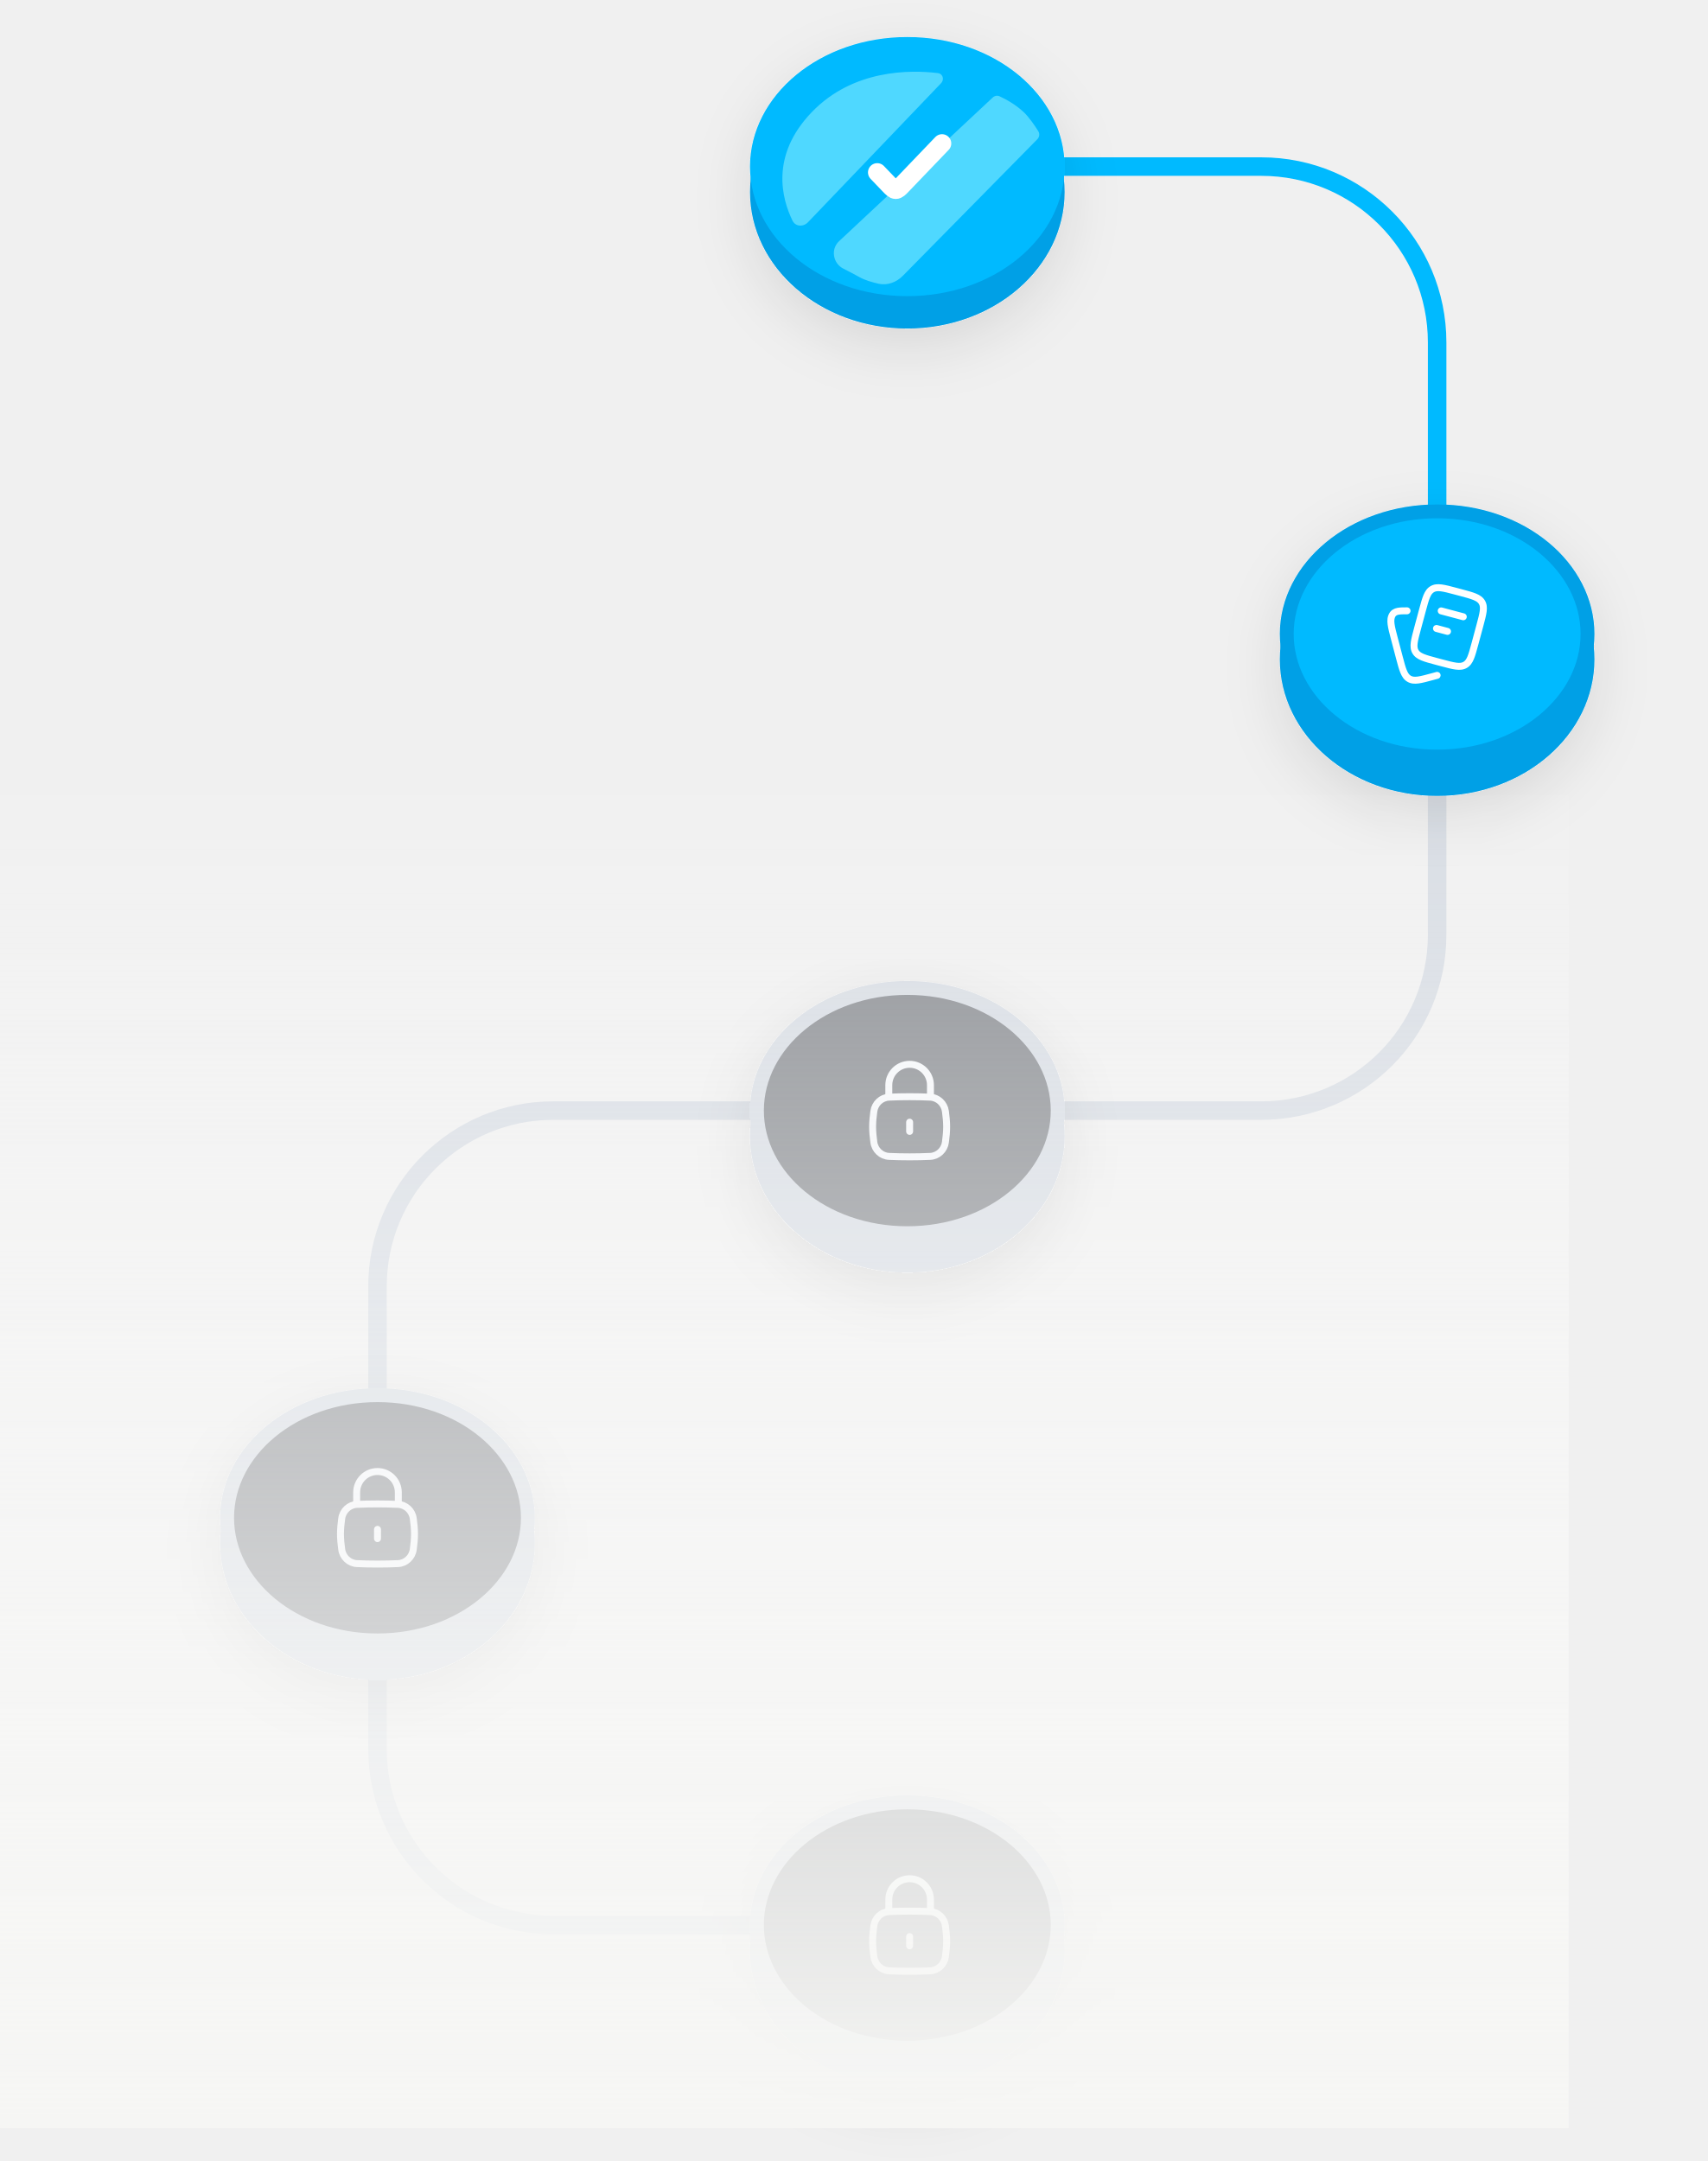
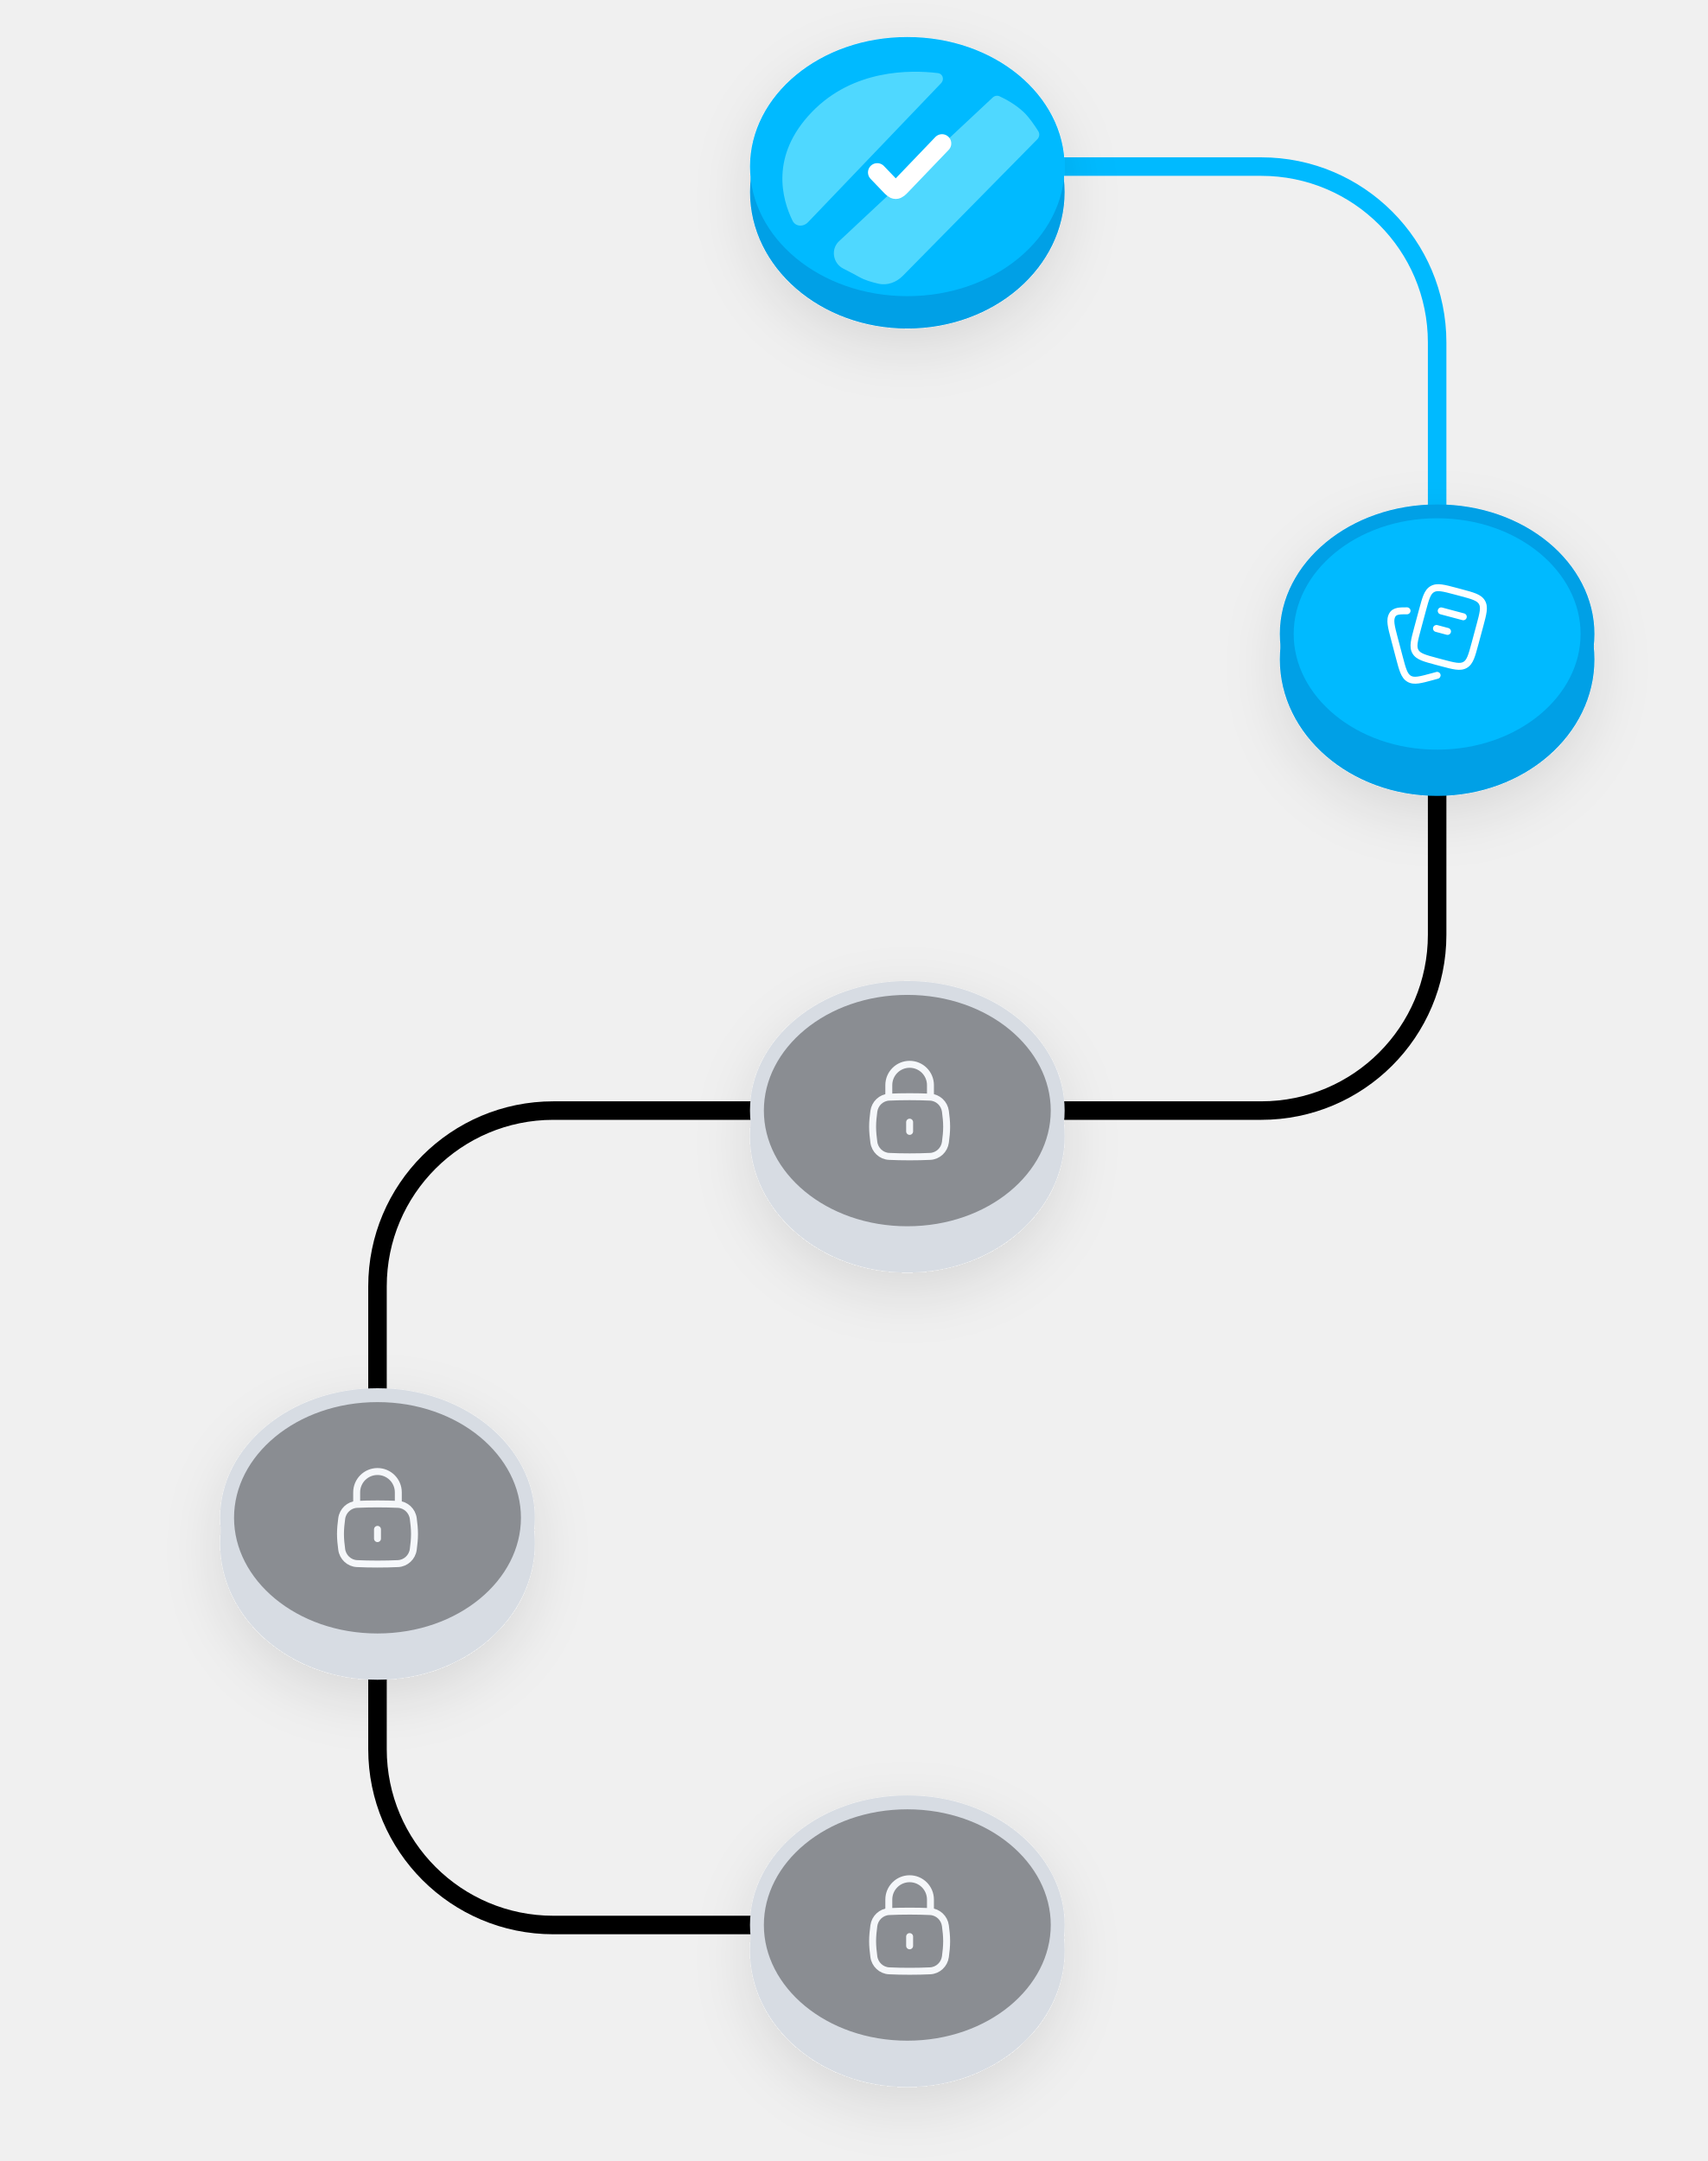
<svg xmlns="http://www.w3.org/2000/svg" width="369" height="467" viewBox="0 0 369 467" fill="none">
  <mask id="path-1-inside-1_2356_5473" fill="white">
    <path d="M229.58 34H272.58C294.671 34 312.58 51.909 312.58 74V110H229.58V34Z" />
  </mask>
  <path d="M229.58 30H272.58C296.881 30 316.58 49.7 316.58 74H308.58C308.58 54.118 292.462 38 272.58 38H229.58V30ZM229.58 38M312.58 110H229.58H312.58M312.58 110M229.58 110V34V110M272.58 30C296.881 30 316.58 49.7 316.58 74V110H308.58V74C308.58 54.118 292.462 38 272.58 38V30Z" fill="#00BAFF" mask="url(#path-1-inside-1_2356_5473)" />
  <mask id="path-3-inside-2_2356_5473" fill="white">
    <path d="M229.58 166H312.58V202C312.58 224.091 294.671 242 272.58 242H229.58V166Z" />
  </mask>
-   <path d="M229.58 166H312.58H229.58M316.58 202C316.58 226.301 296.881 246 272.58 246H229.58V238H272.58C292.462 238 308.58 221.882 308.58 202H316.58ZM308.58 202M229.58 242V166V242M316.58 166V202C316.58 226.301 296.881 246 272.58 246V238C292.462 238 308.58 221.882 308.58 202V166H316.58Z" fill="#D7DCE3" mask="url(#path-3-inside-2_2356_5473)" />
+   <path d="M229.58 166H312.58H229.58M316.58 202C316.58 226.301 296.881 246 272.58 246H229.58V238H272.58C292.462 238 308.58 221.882 308.58 202H316.58ZM308.58 202M229.58 242V166V242M316.58 166V202C316.58 226.301 296.881 246 272.58 246V238C292.462 238 308.58 221.882 308.58 202V166H316.58Z" fill="currentColor" mask="url(#path-3-inside-2_2356_5473)" />
  <mask id="path-5-inside-3_2356_5473" fill="white">
    <path d="M79.58 278C79.58 255.909 97.489 238 119.58 238H162.58V301H79.58V278Z" />
  </mask>
-   <path d="M75.58 278C75.58 253.699 95.279 234 119.58 234H162.58V242H119.58C99.698 242 83.58 258.118 83.58 278H75.58ZM83.58 278M162.58 301H79.58H162.58M75.58 301V278C75.58 253.699 95.279 234 119.58 234V242C99.698 242 83.58 258.118 83.58 278V301H75.58ZM83.58 301M162.58 238V301V238" fill="#D7DCE3" mask="url(#path-5-inside-3_2356_5473)" />
+   <path d="M75.58 278C75.58 253.699 95.279 234 119.58 234H162.58V242H119.58C99.698 242 83.58 258.118 83.58 278H75.58ZM83.58 278M162.58 301H79.58H162.58M75.58 301V278C75.58 253.699 95.279 234 119.58 234V242C99.698 242 83.58 258.118 83.58 278V301H75.58ZM83.58 301M162.58 238V301V238" fill="currentColor" mask="url(#path-5-inside-3_2356_5473)" />
  <mask id="path-7-inside-4_2356_5473" fill="white">
    <path d="M79.58 356H162.58V418H119.58C97.489 418 79.58 400.091 79.58 378V356Z" />
  </mask>
-   <path d="M79.58 356H162.58H79.58M162.58 422H119.58C95.279 422 75.58 402.301 75.58 378H83.58C83.58 397.882 99.698 414 119.58 414H162.58V422ZM119.58 422C95.279 422 75.58 402.301 75.58 378V356H83.58V378C83.58 397.882 99.698 414 119.58 414V422ZM119.58 414M162.58 356V418V356" fill="#D7DCE3" mask="url(#path-7-inside-4_2356_5473)" />
+   <path d="M79.58 356H162.58H79.58M162.58 422H119.58C95.279 422 75.58 402.301 75.58 378H83.58C83.58 397.882 99.698 414 119.58 414H162.58V422ZM119.58 422C95.279 422 75.58 402.301 75.58 378V356H83.58V378C83.58 397.882 99.698 414 119.58 414V422ZM119.58 414M162.58 356V418V356" fill="currentColor" mask="url(#path-7-inside-4_2356_5473)" />
  <g filter="url(#filter0_d_2356_5473)">
    <path d="M310.58 113.5C329.151 113.5 344.08 126.548 344.08 142.5C344.08 158.452 329.151 171.5 310.58 171.5C292.01 171.5 277.08 158.452 277.08 142.5C277.08 126.548 292.01 113.5 310.58 113.5Z" fill="#00A0E6" stroke="#00A0E6" />
    <path d="M310.58 110.5C328.815 110.5 343.08 122.624 343.08 137C343.08 151.376 328.815 163.5 310.58 163.5C292.345 163.5 278.08 151.376 278.08 137C278.08 122.624 292.345 110.5 310.58 110.5Z" fill="#00BAFF" stroke="#00A0E6" stroke-width="3" />
    <path d="M315.849 127.323C317.154 127.671 318.207 127.951 319.005 128.282C319.834 128.626 320.493 129.066 320.916 129.794C321.339 130.522 321.392 131.311 321.277 132.199C321.167 133.052 320.884 134.1 320.535 135.397L319.483 139.3C319.133 140.597 318.851 141.644 318.518 142.438C318.171 143.264 317.729 143.92 316.998 144.34C316.268 144.759 315.477 144.812 314.586 144.698C313.728 144.588 312.676 144.307 311.371 143.959L310.311 143.677C309.005 143.329 307.953 143.049 307.155 142.718C306.326 142.374 305.666 141.934 305.244 141.206C304.821 140.478 304.768 139.689 304.883 138.801C304.993 137.948 305.276 136.9 305.625 135.603L306.677 131.7C307.026 130.403 307.309 129.356 307.642 128.561C307.989 127.736 308.431 127.08 309.162 126.66C309.892 126.241 310.683 126.188 311.574 126.302C312.431 126.412 313.484 126.693 314.789 127.04L315.849 127.323ZM309.909 127.961C309.576 128.152 309.306 128.473 309.025 129.142C308.735 129.832 308.478 130.781 308.111 132.143L307.088 135.94C306.72 137.303 306.466 138.253 306.37 138.994C306.277 139.714 306.35 140.124 306.541 140.453C306.732 140.783 307.055 141.052 307.73 141.332C308.424 141.621 309.379 141.876 310.75 142.242L311.704 142.496C313.074 142.861 314.03 143.114 314.777 143.21C315.502 143.303 315.918 143.23 316.251 143.039C316.584 142.848 316.854 142.527 317.135 141.858C317.424 141.168 317.682 140.219 318.049 138.856L319.072 135.06C319.439 133.697 319.694 132.747 319.79 132.006C319.883 131.286 319.81 130.876 319.619 130.547C319.427 130.217 319.105 129.948 318.43 129.668C317.736 129.379 316.781 129.123 315.41 128.758L314.456 128.504C313.085 128.139 312.13 127.886 311.383 127.79C310.658 127.697 310.242 127.77 309.909 127.961ZM304.08 131.25C304.494 131.25 304.83 131.586 304.83 132C304.83 132.414 304.494 132.75 304.08 132.75H303.964C303.238 132.75 302.699 132.75 302.268 132.836C301.857 132.917 301.666 133.055 301.544 133.27C301.35 133.611 301.277 134.037 301.37 134.775C301.467 135.533 301.721 136.503 302.087 137.892L303.108 141.764C303.474 143.153 303.731 144.122 304.021 144.827C304.303 145.514 304.574 145.842 304.906 146.037C305.235 146.23 305.646 146.304 306.367 146.209C307.111 146.112 308.063 145.854 309.431 145.482L310.383 145.223C310.783 145.114 311.195 145.35 311.304 145.749C311.412 146.149 311.177 146.561 310.777 146.67L309.771 146.944C308.47 147.298 307.419 147.585 306.562 147.697C305.671 147.813 304.878 147.759 304.147 147.33C303.417 146.902 302.977 146.235 302.633 145.397C302.301 144.589 302.02 143.523 301.671 142.199L300.623 138.222C300.274 136.898 299.992 135.832 299.882 134.964C299.768 134.063 299.821 133.265 300.24 132.529C300.647 131.811 301.301 131.499 301.976 131.364C302.559 131.248 303.244 131.249 303.907 131.25H304.08ZM311.654 131.292L316.427 132.563C316.827 132.67 317.065 133.081 316.958 133.481C316.852 133.882 316.441 134.12 316.041 134.013L311.268 132.741C310.868 132.635 310.63 132.224 310.736 131.823C310.843 131.423 311.254 131.185 311.654 131.292ZM310.631 135.089L313.017 135.724C313.417 135.831 313.655 136.242 313.549 136.642C313.442 137.042 313.031 137.281 312.631 137.174L310.245 136.538C309.844 136.431 309.606 136.021 309.713 135.62C309.82 135.22 310.231 134.982 310.631 135.089Z" fill="white" />
  </g>
  <g filter="url(#filter1_d_2356_5473)">
    <path d="M196.08 216.5C214.651 216.5 229.58 229.548 229.58 245.5C229.58 261.452 214.651 274.5 196.08 274.5C177.51 274.5 162.58 261.452 162.58 245.5C162.58 229.548 177.51 216.5 196.08 216.5Z" fill="#D7DCE3" stroke="#D7DCE3" />
    <path d="M196.08 213.5C214.315 213.5 228.58 225.624 228.58 240C228.58 254.376 214.315 266.5 196.08 266.5C177.845 266.5 163.58 254.376 163.58 240C163.58 225.624 177.845 213.5 196.08 213.5Z" fill="#8A8D92" stroke="#D7DCE3" stroke-width="3" />
    <path d="M196.58 244.5V242.5" stroke="#F5F7FA" stroke-width="1.5" stroke-linecap="round" />
    <path d="M188.848 246.845C189.073 248.515 190.456 249.823 192.14 249.901C193.556 249.966 194.995 250 196.58 250C198.165 250 199.604 249.966 201.02 249.901C202.704 249.823 204.087 248.515 204.312 246.845C204.459 245.755 204.58 244.638 204.58 243.5C204.58 242.362 204.459 241.245 204.312 240.155C204.087 238.485 202.704 237.176 201.02 237.099C199.604 237.034 198.165 237 196.58 237C194.995 237 193.556 237.034 192.14 237.099C190.456 237.176 189.073 238.485 188.848 240.155C188.701 241.245 188.58 242.362 188.58 243.5C188.58 244.638 188.701 245.755 188.848 246.845Z" stroke="#F5F7FA" stroke-width="1.5" />
    <path d="M192.08 237V234.5C192.08 232.015 194.095 230 196.58 230C199.065 230 201.08 232.015 201.08 234.5V237" stroke="#F5F7FA" stroke-width="1.5" stroke-linecap="round" stroke-linejoin="round" />
  </g>
  <g filter="url(#filter2_d_2356_5473)">
    <path d="M81.58 304.5C100.151 304.5 115.08 317.548 115.08 333.5C115.08 349.452 100.151 362.5 81.58 362.5C63.01 362.5 48.08 349.452 48.08 333.5C48.08 317.548 63.01 304.5 81.58 304.5Z" fill="#D7DCE3" stroke="#D7DCE3" />
    <path d="M81.58 301.5C99.815 301.5 114.08 313.624 114.08 328C114.08 342.376 99.815 354.5 81.58 354.5C63.345 354.5 49.08 342.376 49.08 328C49.08 313.624 63.345 301.5 81.58 301.5Z" fill="#8A8D92" stroke="#D7DCE3" stroke-width="3" />
    <path d="M81.58 332.5V330.5" stroke="#F5F7FA" stroke-width="1.5" stroke-linecap="round" />
    <path d="M73.848 334.845C74.073 336.515 75.456 337.823 77.14 337.901C78.556 337.966 79.995 338 81.58 338C83.165 338 84.604 337.966 86.02 337.901C87.704 337.823 89.087 336.515 89.312 334.845C89.459 333.755 89.58 332.638 89.58 331.5C89.58 330.362 89.459 329.245 89.312 328.155C89.087 326.485 87.704 325.176 86.02 325.099C84.604 325.034 83.165 325 81.58 325C79.995 325 78.556 325.034 77.14 325.099C75.456 325.176 74.073 326.485 73.848 328.155C73.701 329.245 73.58 330.362 73.58 331.5C73.58 332.638 73.701 333.755 73.848 334.845Z" stroke="#F5F7FA" stroke-width="1.5" />
    <path d="M77.08 325V322.5C77.08 320.015 79.095 318 81.58 318C84.065 318 86.08 320.015 86.08 322.5V325" stroke="#F5F7FA" stroke-width="1.5" stroke-linecap="round" stroke-linejoin="round" />
  </g>
  <g filter="url(#filter3_d_2356_5473)">
    <path d="M196.08 392.5C214.651 392.5 229.58 405.548 229.58 421.5C229.58 437.452 214.651 450.5 196.08 450.5C177.51 450.5 162.58 437.452 162.58 421.5C162.58 405.548 177.51 392.5 196.08 392.5Z" fill="#D7DCE3" stroke="#D7DCE3" />
    <path d="M196.08 389.5C214.315 389.5 228.58 401.624 228.58 416C228.58 430.376 214.315 442.5 196.08 442.5C177.845 442.5 163.58 430.376 163.58 416C163.58 401.624 177.845 389.5 196.08 389.5Z" fill="#8A8D92" stroke="#D7DCE3" stroke-width="3" />
    <path d="M196.58 420.5V418.5" stroke="#F5F7FA" stroke-width="1.5" stroke-linecap="round" />
    <path d="M188.848 422.845C189.073 424.515 190.456 425.823 192.14 425.901C193.556 425.966 194.995 426 196.58 426C198.165 426 199.604 425.966 201.02 425.901C202.704 425.823 204.087 424.515 204.312 422.845C204.459 421.755 204.58 420.638 204.58 419.5C204.58 418.362 204.459 417.245 204.312 416.155C204.087 414.485 202.704 413.176 201.02 413.099C199.604 413.034 198.165 413 196.58 413C194.995 413 193.556 413.034 192.14 413.099C190.456 413.176 189.073 414.485 188.848 416.155C188.701 417.245 188.58 418.362 188.58 419.5C188.58 420.638 188.701 421.755 188.848 422.845Z" stroke="#F5F7FA" stroke-width="1.5" />
    <path d="M192.08 413V410.5C192.08 408.015 194.095 406 196.58 406C199.065 406 201.08 408.015 201.08 410.5V413" stroke="#F5F7FA" stroke-width="1.5" stroke-linecap="round" stroke-linejoin="round" />
  </g>
  <g filter="url(#filter4_d_2356_5473)">
    <path d="M196.08 12.5C214.651 12.5 229.58 25.548 229.58 41.5C229.58 57.452 214.651 70.5 196.08 70.5C177.51 70.5 162.58 57.452 162.58 41.5C162.58 25.548 177.51 12.5 196.08 12.5Z" fill="#00A0E6" stroke="#00A0E6" />
    <path d="M196.08 9.5C214.315 9.5 228.58 21.624 228.58 36C228.58 50.376 214.315 62.5 196.08 62.5C177.845 62.5 163.58 50.376 163.58 36C163.58 21.624 177.845 9.5 196.08 9.5Z" fill="#00BAFF" stroke="#00BAFF" stroke-width="3" />
    <path d="M180.983 51.762L214.19 20.712C214.74 20.198 215.532 20.036 216.215 20.351C217.527 20.955 219.746 22.132 221.586 23.874C222.781 25.006 224.031 26.847 224.809 28.084C225.284 28.839 225.155 29.812 224.529 30.447L195.468 59.956C193.964 61.483 191.834 62.268 189.743 61.797C188.331 61.479 186.748 61.015 185.586 60.374C184.364 59.699 183.141 59.059 182.009 58.484C179.459 57.19 178.894 53.715 180.983 51.762Z" fill="#4FD8FF" stroke="#00BAFF" />
    <path d="M174.988 48.364L203.718 18.347C204.777 17.242 204.24 15.48 202.72 15.296C196.775 14.577 184.181 14.428 175.086 23.873C165.792 33.525 168.509 43.176 170.813 47.894C171.617 49.54 173.722 49.687 174.988 48.364Z" fill="#4FD8FF" stroke="#00BAFF" stroke-linecap="round" />
    <path d="M189.58 37.259L192.166 39.957C192.833 40.652 193.166 41 193.58 41C193.994 41 194.328 40.652 194.994 39.957L203.58 31" stroke="white" stroke-width="4" stroke-linecap="round" stroke-linejoin="round" />
  </g>
-   <rect x="-6" y="171.918" width="345" height="288" fill="url(#paint0_linear_2356_5473)" />
  <defs>
    <filter id="filter0_d_2356_5473" x="264.58" y="101" width="92" height="87" filterUnits="userSpaceOnUse" color-interpolation-filters="sRGB">
      <feFlood flood-opacity="0" result="BackgroundImageFix" />
      <feColorMatrix in="SourceAlpha" type="matrix" values="0 0 0 0 0 0 0 0 0 0 0 0 0 0 0 0 0 0 127 0" result="hardAlpha" />
      <feOffset dy="4" />
      <feGaussianBlur stdDeviation="6" />
      <feComposite in2="hardAlpha" operator="out" />
      <feColorMatrix type="matrix" values="0 0 0 0 0 0 0 0 0 0 0 0 0 0 0 0 0 0 0.1 0" />
      <feBlend mode="normal" in2="BackgroundImageFix" result="effect1_dropShadow_2356_5473" />
      <feBlend mode="normal" in="SourceGraphic" in2="effect1_dropShadow_2356_5473" result="shape" />
    </filter>
    <filter id="filter1_d_2356_5473" x="150.08" y="204" width="92" height="88" filterUnits="userSpaceOnUse" color-interpolation-filters="sRGB">
      <feFlood flood-opacity="0" result="BackgroundImageFix" />
      <feColorMatrix in="SourceAlpha" type="matrix" values="0 0 0 0 0 0 0 0 0 0 0 0 0 0 0 0 0 0 127 0" result="hardAlpha" />
      <feOffset dy="4" />
      <feGaussianBlur stdDeviation="6" />
      <feComposite in2="hardAlpha" operator="out" />
      <feColorMatrix type="matrix" values="0 0 0 0 0 0 0 0 0 0 0 0 0 0 0 0 0 0 0.1 0" />
      <feBlend mode="normal" in2="BackgroundImageFix" result="effect1_dropShadow_2356_5473" />
      <feBlend mode="normal" in="SourceGraphic" in2="effect1_dropShadow_2356_5473" result="shape" />
    </filter>
    <filter id="filter2_d_2356_5473" x="35.58" y="292" width="92" height="88" filterUnits="userSpaceOnUse" color-interpolation-filters="sRGB">
      <feFlood flood-opacity="0" result="BackgroundImageFix" />
      <feColorMatrix in="SourceAlpha" type="matrix" values="0 0 0 0 0 0 0 0 0 0 0 0 0 0 0 0 0 0 127 0" result="hardAlpha" />
      <feOffset dy="4" />
      <feGaussianBlur stdDeviation="6" />
      <feComposite in2="hardAlpha" operator="out" />
      <feColorMatrix type="matrix" values="0 0 0 0 0 0 0 0 0 0 0 0 0 0 0 0 0 0 0.1 0" />
      <feBlend mode="normal" in2="BackgroundImageFix" result="effect1_dropShadow_2356_5473" />
      <feBlend mode="normal" in="SourceGraphic" in2="effect1_dropShadow_2356_5473" result="shape" />
    </filter>
    <filter id="filter3_d_2356_5473" x="150.08" y="380" width="92" height="88" filterUnits="userSpaceOnUse" color-interpolation-filters="sRGB">
      <feFlood flood-opacity="0" result="BackgroundImageFix" />
      <feColorMatrix in="SourceAlpha" type="matrix" values="0 0 0 0 0 0 0 0 0 0 0 0 0 0 0 0 0 0 127 0" result="hardAlpha" />
      <feOffset dy="4" />
      <feGaussianBlur stdDeviation="6" />
      <feComposite in2="hardAlpha" operator="out" />
      <feColorMatrix type="matrix" values="0 0 0 0 0 0 0 0 0 0 0 0 0 0 0 0 0 0 0.1 0" />
      <feBlend mode="normal" in2="BackgroundImageFix" result="effect1_dropShadow_2356_5473" />
      <feBlend mode="normal" in="SourceGraphic" in2="effect1_dropShadow_2356_5473" result="shape" />
    </filter>
    <filter id="filter4_d_2356_5473" x="150.08" y="0" width="92" height="88" filterUnits="userSpaceOnUse" color-interpolation-filters="sRGB">
      <feFlood flood-opacity="0" result="BackgroundImageFix" />
      <feColorMatrix in="SourceAlpha" type="matrix" values="0 0 0 0 0 0 0 0 0 0 0 0 0 0 0 0 0 0 127 0" result="hardAlpha" />
      <feOffset dy="4" />
      <feGaussianBlur stdDeviation="6" />
      <feComposite in2="hardAlpha" operator="out" />
      <feColorMatrix type="matrix" values="0 0 0 0 0 0 0 0 0 0 0 0 0 0 0 0 0 0 0.1 0" />
      <feBlend mode="normal" in2="BackgroundImageFix" result="effect1_dropShadow_2356_5473" />
      <feBlend mode="normal" in="SourceGraphic" in2="effect1_dropShadow_2356_5473" result="shape" />
    </filter>
-     <linearGradient id="paint0_linear_2356_5473" x1="166.5" y1="171.918" x2="166.5" y2="459.918" gradientUnits="userSpaceOnUse">
-       <stop stop-color="white" stop-opacity="0.05" />
-       <stop offset="1" stop-color="#F6F6F4" />
-     </linearGradient>
  </defs>
</svg>
